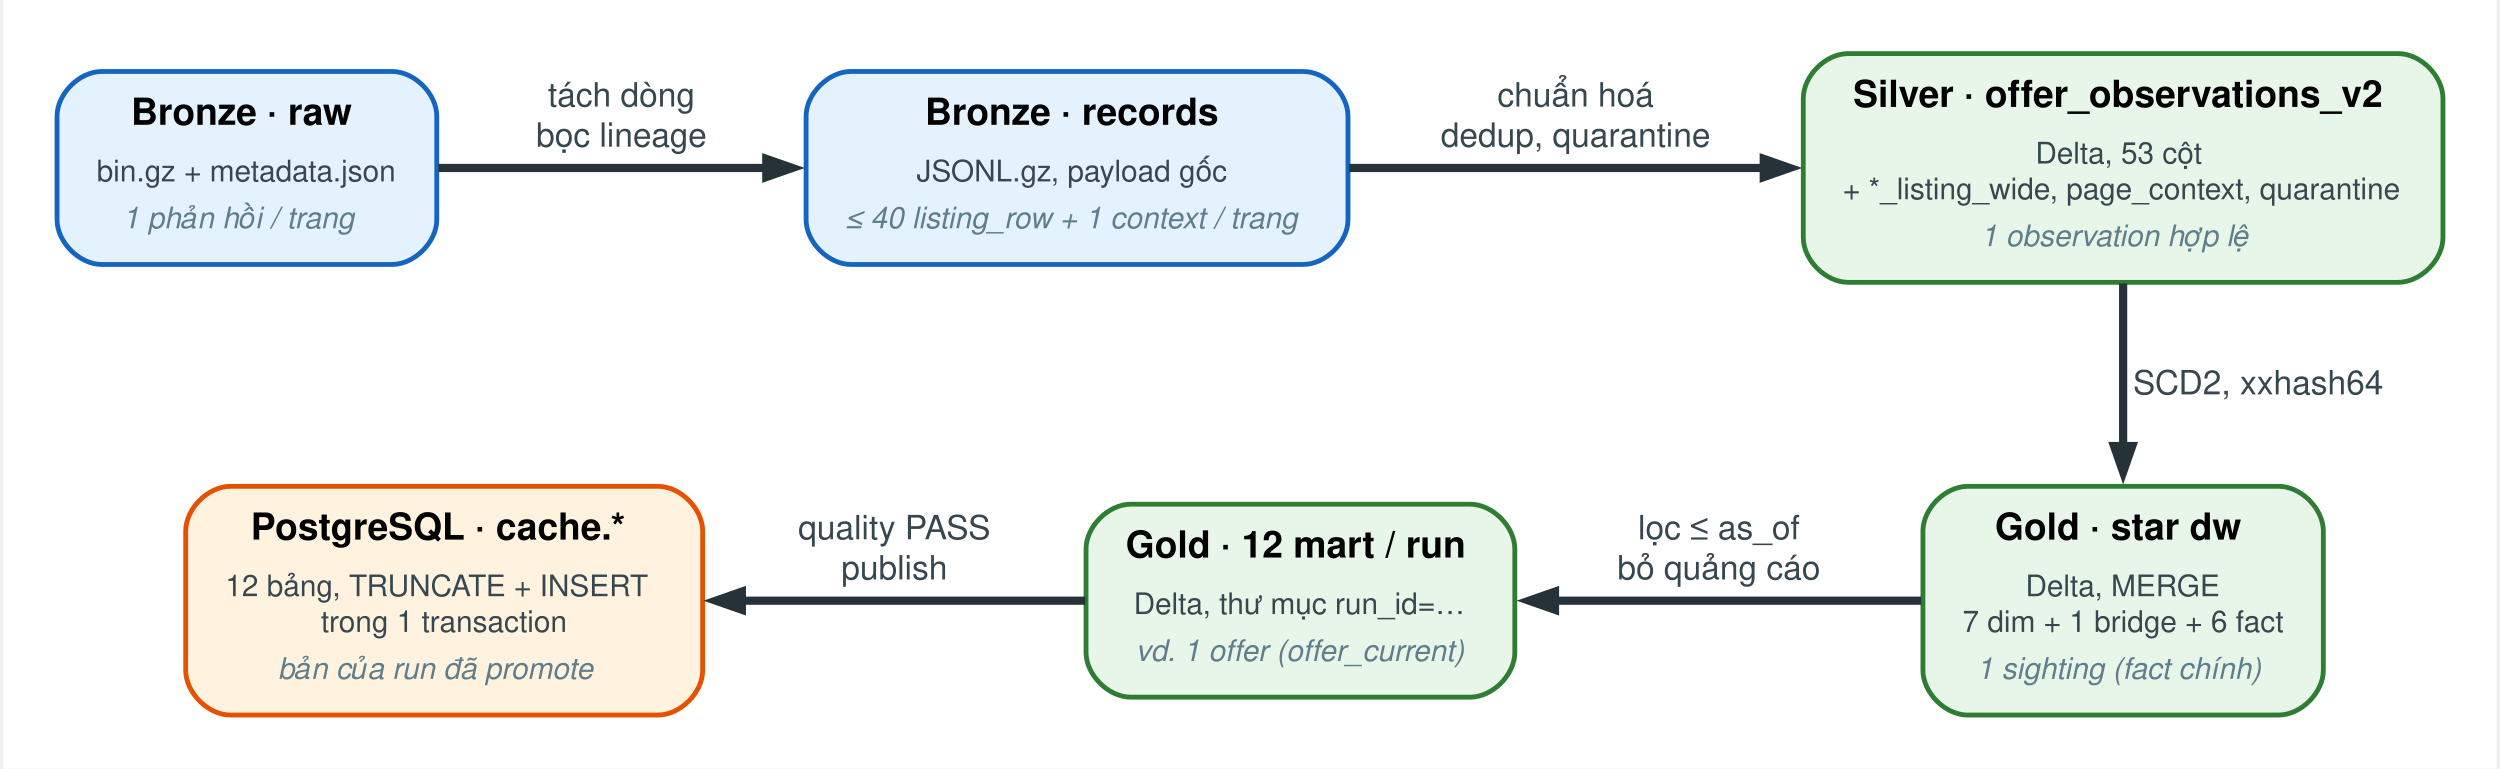
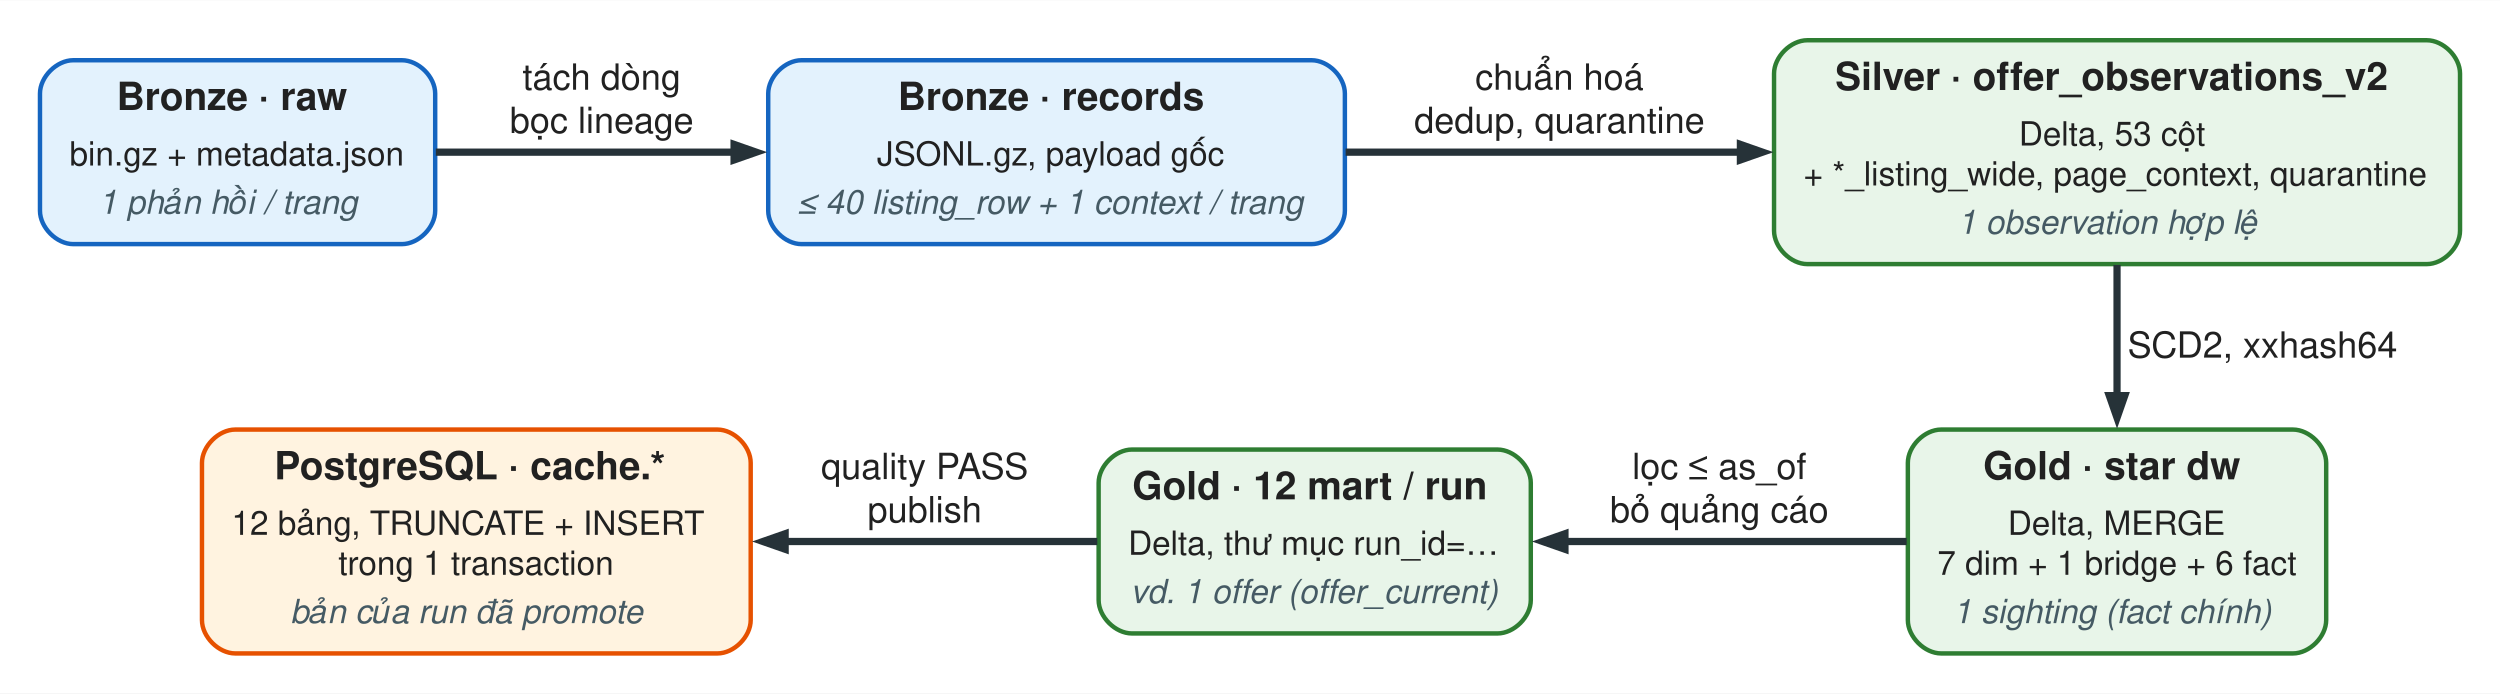
- <svg xmlns="http://www.w3.org/2000/svg" width="670pt" height="206pt" viewBox="0.00 0.00 669.71 206.48">
-   <g id="graph0" class="graph" transform="scale(1 1) rotate(0) translate(14.4 192.08)">
-     <polygon fill="white" stroke="none" points="-14.4,14.4 -14.4,-192.08 655.31,-192.08 655.31,14.4 -14.4,14.4" />
+ <svg xmlns="http://www.w3.org/2000/svg" width="901pt" height="250pt" viewBox="0.00 0.00 900.53 249.68">
+   <g id="graph0" class="graph" transform="scale(1 1) rotate(0) translate(14.4 235.28)">
+     <polygon fill="white" stroke="none" points="-14.4,14.4 -14.4,-235.28 886.13,-235.28 886.13,14.4 -14.4,14.4" />
    <g id="node1" class="node">
-       <path fill="#e3f2fd" stroke="#1565c0" stroke-width="1.3" d="M90,-172.88C90,-172.88 12,-172.88 12,-172.88 6,-172.88 0,-166.88 0,-160.88 0,-160.88 0,-133.04 0,-133.04 0,-127.04 6,-121.04 12,-121.04 12,-121.04 90,-121.04 90,-121.04 96,-121.04 102,-127.04 102,-133.04 102,-133.04 102,-160.88 102,-160.88 102,-166.88 96,-172.88 90,-172.88" />
-       <text text-anchor="start" x="19.88" y="-158.56" font-family="Helvetica,sans-Serif" font-weight="bold" font-size="10.00">Bronze · raw</text>
-       <text text-anchor="start" x="10.64" y="-143.36" font-family="Helvetica,sans-Serif" font-size="8.00" fill="#37474f">bin.gz + metadata.json</text>
-       <text text-anchor="start" x="17.65" y="-130.76" font-family="Helvetica,sans-Serif" font-style="italic" font-size="8.00" fill="#607d8b">1 phản hồi / trang</text>
+       <path fill="#e3f2fd" stroke="#1565c0" stroke-width="1.6" d="M130.36,-213.68C130.36,-213.68 12,-213.68 12,-213.68 6,-213.68 0,-207.68 0,-201.68 0,-201.68 0,-159.44 0,-159.44 0,-153.44 6,-147.44 12,-147.44 12,-147.44 130.36,-147.44 130.36,-147.44 136.36,-147.44 142.36,-153.44 142.36,-159.44 142.36,-159.44 142.36,-201.68 142.36,-201.68 142.36,-207.68 136.36,-213.68 130.36,-213.68" />
+       <text text-anchor="start" x="27.61" y="-195.76" font-family="Helvetica,sans-Serif" font-weight="bold" font-size="14.00" fill="#212121">Bronze · raw</text>
+       <text text-anchor="start" x="10.64" y="-175.76" font-family="Helvetica,sans-Serif" font-size="12.00" fill="#212121">bin.gz + metadata.json</text>
+       <text text-anchor="start" x="21.15" y="-158.36" font-family="Helvetica,sans-Serif" font-style="italic" font-size="12.00" fill="#455a64">1 phản hồi / trang</text>
    </g>
    <g id="node2" class="node">
-       <path fill="#e3f2fd" stroke="#1565c0" stroke-width="1.3" d="M334.78,-172.88C334.78,-172.88 213.21,-172.88 213.21,-172.88 207.21,-172.88 201.21,-166.88 201.21,-160.88 201.21,-160.88 201.21,-133.04 201.21,-133.04 201.21,-127.04 207.21,-121.04 213.21,-121.04 213.21,-121.04 334.78,-121.04 334.78,-121.04 340.78,-121.04 346.78,-127.04 346.78,-133.04 346.78,-133.04 346.78,-160.88 346.78,-160.88 346.78,-166.88 340.78,-172.88 334.78,-172.88" />
-       <text text-anchor="start" x="233.15" y="-158.56" font-family="Helvetica,sans-Serif" font-weight="bold" font-size="10.00">Bronze · records</text>
-       <text text-anchor="start" x="230.87" y="-143.36" font-family="Helvetica,sans-Serif" font-size="8.00" fill="#37474f">JSONL.gz, payload gốc</text>
-       <text text-anchor="start" x="211.85" y="-130.76" font-family="Helvetica,sans-Serif" font-style="italic" font-size="8.00" fill="#607d8b">≤ 40 listing_row + 1 context / trang</text>
+       <path fill="#e3f2fd" stroke="#1565c0" stroke-width="1.6" d="M458.04,-213.68C458.04,-213.68 274.32,-213.68 274.32,-213.68 268.32,-213.68 262.32,-207.68 262.32,-201.68 262.32,-201.68 262.32,-159.44 262.32,-159.44 262.32,-153.44 268.32,-147.44 274.32,-147.44 274.32,-147.44 458.04,-147.44 458.04,-147.44 464.04,-147.44 470.04,-153.44 470.04,-159.44 470.04,-159.44 470.04,-201.68 470.04,-201.68 470.04,-207.68 464.04,-213.68 458.04,-213.68" />
+       <text text-anchor="start" x="309" y="-195.76" font-family="Helvetica,sans-Serif" font-weight="bold" font-size="14.00" fill="#212121">Bronze · records</text>
+       <text text-anchor="start" x="301.48" y="-175.76" font-family="Helvetica,sans-Serif" font-size="12.00" fill="#212121">JSONL.gz, payload gốc</text>
+       <text text-anchor="start" x="272.96" y="-158.36" font-family="Helvetica,sans-Serif" font-style="italic" font-size="12.00" fill="#455a64">≤ 40 listing_row + 1 context / trang</text>
    </g>
    <g id="edge1" class="edge">
-       <path fill="none" stroke="#263238" stroke-width="2.2" d="M102.44,-146.96C128.56,-146.96 160.95,-146.96 190.52,-146.96" />
-       <polygon fill="#263238" stroke="#263238" stroke-width="2.2" points="190.52,-149.41 197.52,-146.96 190.52,-144.51 190.52,-149.41" />
-       <text text-anchor="middle" x="151.61" y="-163.46" font-family="Helvetica,sans-Serif" font-size="9.00" fill="#37474f">tách dòng</text>
-       <text text-anchor="middle" x="151.61" y="-152.66" font-family="Helvetica,sans-Serif" font-size="9.00" fill="#37474f">bọc lineage</text>
+       <path fill="none" stroke="#263238" stroke-width="2.6" d="M142.59,-180.56C174.9,-180.56 213.92,-180.56 250.26,-180.56" />
+       <polygon fill="#263238" stroke="#263238" stroke-width="2.6" points="250.02,-183.36 258.02,-180.56 250.02,-177.76 250.02,-183.36" />
+       <text text-anchor="middle" x="202.34" y="-203.06" font-family="Helvetica,sans-Serif" font-size="13.00" fill="#212121">tách dòng</text>
+       <text text-anchor="middle" x="202.34" y="-187.46" font-family="Helvetica,sans-Serif" font-size="13.00" fill="#212121">bọc lineage</text>
    </g>
    <g id="node3" class="node">
-       <path fill="#e8f5e9" stroke="#2e7d32" stroke-width="1.3" d="M628.91,-177.68C628.91,-177.68 481.08,-177.68 481.08,-177.68 475.08,-177.68 469.08,-171.68 469.08,-165.68 469.08,-165.68 469.08,-128.24 469.08,-128.24 469.08,-122.24 475.08,-116.24 481.08,-116.24 481.08,-116.24 628.91,-116.24 628.91,-116.24 634.91,-116.24 640.91,-122.24 640.91,-128.24 640.91,-128.24 640.91,-165.68 640.91,-165.68 640.91,-171.68 634.91,-177.68 628.91,-177.68" />
-       <text text-anchor="start" x="482.47" y="-163.36" font-family="Helvetica,sans-Serif" font-weight="bold" font-size="10.00">Silver · offer_observations_v2</text>
-       <text text-anchor="start" x="531.43" y="-148.16" font-family="Helvetica,sans-Serif" font-size="8.00" fill="#37474f">Delta, 53 cột</text>
-       <text text-anchor="start" x="479.72" y="-138.56" font-family="Helvetica,sans-Serif" font-size="8.00" fill="#37474f">+ *_listing_wide, page_context, quarantine</text>
-       <text text-anchor="start" x="516.76" y="-125.96" font-family="Helvetica,sans-Serif" font-style="italic" font-size="8.00" fill="#607d8b">1 observation hợp lệ</text>
+       <path fill="#e8f5e9" stroke="#2e7d32" stroke-width="1.6" d="M859.73,-220.88C859.73,-220.88 636.63,-220.88 636.63,-220.88 630.63,-220.88 624.63,-214.88 624.63,-208.88 624.63,-208.88 624.63,-152.24 624.63,-152.24 624.63,-146.24 630.63,-140.24 636.63,-140.24 636.63,-140.24 859.73,-140.24 859.73,-140.24 865.73,-140.24 871.73,-146.24 871.73,-152.24 871.73,-152.24 871.73,-208.88 871.73,-208.88 871.73,-214.88 865.73,-220.88 859.73,-220.88" />
+       <text text-anchor="start" x="646.63" y="-202.96" font-family="Helvetica,sans-Serif" font-weight="bold" font-size="14.00" fill="#212121">Silver · offer_observations_v2</text>
+       <text text-anchor="start" x="712.83" y="-182.96" font-family="Helvetica,sans-Serif" font-size="12.00" fill="#212121">Delta, 53 cột</text>
+       <text text-anchor="start" x="635.27" y="-168.56" font-family="Helvetica,sans-Serif" font-size="12.00" fill="#212121">+ *_listing_wide, page_context, quarantine</text>
+       <text text-anchor="start" x="690.81" y="-151.16" font-family="Helvetica,sans-Serif" font-style="italic" font-size="12.00" fill="#455a64">1 observation hợp lệ</text>
    </g>
    <g id="edge2" class="edge">
-       <path fill="none" stroke="#263238" stroke-width="2.2" d="M347.1,-146.96C381.13,-146.96 422.09,-146.96 458.62,-146.96" />
-       <polygon fill="#263238" stroke="#263238" stroke-width="2.2" points="458.46,-149.41 465.46,-146.96 458.46,-144.51 458.46,-149.41" />
-       <text text-anchor="middle" x="407.93" y="-163.46" font-family="Helvetica,sans-Serif" font-size="9.00" fill="#37474f">chuẩn hoá</text>
-       <text text-anchor="middle" x="407.93" y="-152.66" font-family="Helvetica,sans-Serif" font-size="9.00" fill="#37474f">dedup, quarantine</text>
+       <path fill="none" stroke="#263238" stroke-width="2.6" d="M470.31,-180.56C514.2,-180.56 565.86,-180.56 612.66,-180.56" />
+       <polygon fill="#263238" stroke="#263238" stroke-width="2.6" points="612.51,-183.36 620.51,-180.56 612.51,-177.76 612.51,-183.36" />
+       <text text-anchor="middle" x="547.33" y="-203.06" font-family="Helvetica,sans-Serif" font-size="13.00" fill="#212121">chuẩn hoá</text>
+       <text text-anchor="middle" x="547.33" y="-187.46" font-family="Helvetica,sans-Serif" font-size="13.00" fill="#212121">dedup, quarantine</text>
    </g>
    <g id="node4" class="node">
-       <path fill="#e8f5e9" stroke="#2e7d32" stroke-width="1.3" d="M596.78,-61.44C596.78,-61.44 513.22,-61.44 513.22,-61.44 507.22,-61.44 501.22,-55.44 501.22,-49.44 501.22,-49.44 501.22,-12 501.22,-12 501.22,-6 507.22,0 513.22,0 513.22,0 596.78,0 596.78,0 602.78,0 608.78,-6 608.78,-12 608.78,-12 608.78,-49.44 608.78,-49.44 608.78,-55.44 602.78,-61.44 596.78,-61.44" />
-       <text text-anchor="start" x="520.55" y="-47.12" font-family="Helvetica,sans-Serif" font-weight="bold" font-size="10.00">Gold · star dw</text>
-       <text text-anchor="start" x="528.77" y="-31.92" font-family="Helvetica,sans-Serif" font-size="8.00" fill="#37474f">Delta, MERGE</text>
-       <text text-anchor="start" x="511.86" y="-22.32" font-family="Helvetica,sans-Serif" font-size="8.00" fill="#37474f">7 dim + 1 bridge + 6 fact</text>
-       <text text-anchor="start" x="515.65" y="-9.72" font-family="Helvetica,sans-Serif" font-style="italic" font-size="8.00" fill="#607d8b">1 sighting (fact chính)</text>
+       <path fill="#e8f5e9" stroke="#2e7d32" stroke-width="1.6" d="M811.52,-80.64C811.52,-80.64 684.83,-80.64 684.83,-80.64 678.83,-80.64 672.83,-74.64 672.83,-68.64 672.83,-68.64 672.83,-12 672.83,-12 672.83,-6 678.83,0 684.83,0 684.83,0 811.52,0 811.52,0 817.52,0 823.52,-6 823.52,-12 823.52,-12 823.52,-68.64 823.52,-68.64 823.52,-74.64 817.52,-80.64 811.52,-80.64" />
+       <text text-anchor="start" x="699.95" y="-62.72" font-family="Helvetica,sans-Serif" font-weight="bold" font-size="14.00" fill="#212121">Gold · star dw</text>
+       <text text-anchor="start" x="708.84" y="-42.72" font-family="Helvetica,sans-Serif" font-size="12.00" fill="#212121">Delta, MERGE</text>
+       <text text-anchor="start" x="683.47" y="-28.32" font-family="Helvetica,sans-Serif" font-size="12.00" fill="#212121">7 dim + 1 bridge + 6 fact</text>
+       <text text-anchor="start" x="689.15" y="-10.92" font-family="Helvetica,sans-Serif" font-style="italic" font-size="12.00" fill="#455a64">1 sighting (fact chính)</text>
    </g>
    <g id="edge3" class="edge">
-       <path fill="none" stroke="#263238" stroke-width="2.2" d="M555,-115.94C555,-102.54 555,-86.54 555,-72.11" />
-       <polygon fill="#263238" stroke="#263238" stroke-width="2.2" points="557.45,-72.26 555,-65.26 552.55,-72.26 557.45,-72.26" />
-       <text text-anchor="middle" x="591.27" y="-86.14" font-family="Helvetica,sans-Serif" font-size="9.00" fill="#37474f">  SCD2, xxhash64</text>
+       <path fill="none" stroke="#263238" stroke-width="2.6" d="M748.18,-139.95C748.18,-125.2 748.18,-108.24 748.18,-92.59" />
+       <polygon fill="#263238" stroke="#263238" stroke-width="2.6" points="750.98,-92.88 748.18,-84.88 745.38,-92.88 750.98,-92.88" />
+       <text text-anchor="middle" x="800.57" y="-106.54" font-family="Helvetica,sans-Serif" font-size="13.00" fill="#212121">  SCD2, xxhash64</text>
    </g>
    <g id="node5" class="node">
-       <path fill="#e8f5e9" stroke="#2e7d32" stroke-width="1.3" d="M379.59,-56.64C379.59,-56.64 288.41,-56.64 288.41,-56.64 282.41,-56.64 276.41,-50.64 276.41,-44.64 276.41,-44.64 276.41,-16.8 276.41,-16.8 276.41,-10.8 282.41,-4.8 288.41,-4.8 288.41,-4.8 379.59,-4.8 379.59,-4.8 385.59,-4.8 391.59,-10.8 391.59,-16.8 391.59,-16.8 391.59,-44.64 391.59,-44.64 391.59,-50.64 385.59,-56.64 379.59,-56.64" />
-       <text text-anchor="start" x="287.05" y="-42.32" font-family="Helvetica,sans-Serif" font-weight="bold" font-size="10.00">Gold · 12 mart / run</text>
-       <text text-anchor="start" x="289.2" y="-27.12" font-family="Helvetica,sans-Serif" font-size="8.00" fill="#37474f">Delta, thư mục run_id=…</text>
-       <text text-anchor="start" x="289.76" y="-14.52" font-family="Helvetica,sans-Serif" font-style="italic" font-size="8.00" fill="#607d8b">vd. 1 offer (offer_current)</text>
+       <path fill="#e8f5e9" stroke="#2e7d32" stroke-width="1.6" d="M525.01,-73.44C525.01,-73.44 393.34,-73.44 393.34,-73.44 387.34,-73.44 381.34,-67.44 381.34,-61.44 381.34,-61.44 381.34,-19.2 381.34,-19.2 381.34,-13.2 387.34,-7.2 393.34,-7.2 393.34,-7.2 525.01,-7.2 525.01,-7.2 531.01,-7.2 537.01,-13.2 537.01,-19.2 537.01,-19.2 537.01,-61.44 537.01,-61.44 537.01,-67.44 531.01,-73.44 525.01,-73.44" />
+       <text text-anchor="start" x="393.44" y="-55.52" font-family="Helvetica,sans-Serif" font-weight="bold" font-size="14.00" fill="#212121">Gold · 12 mart / run</text>
+       <text text-anchor="start" x="391.98" y="-35.52" font-family="Helvetica,sans-Serif" font-size="12.00" fill="#212121">Delta, thư mục run_id=…</text>
+       <text text-anchor="start" x="392.82" y="-18.12" font-family="Helvetica,sans-Serif" font-style="italic" font-size="12.00" fill="#455a64">vd. 1 offer (offer_current)</text>
    </g>
    <g id="edge4" class="edge">
-       <path fill="none" stroke="#263238" stroke-width="2.2" d="M402.14,-30.72C433.83,-30.72 470.99,-30.72 500.74,-30.72" />
-       <polygon fill="#263238" stroke="#263238" stroke-width="2.2" points="402.39,-28.27 395.39,-30.72 402.39,-33.17 402.39,-28.27" />
-       <text text-anchor="middle" x="446.41" y="-47.22" font-family="Helvetica,sans-Serif" font-size="9.00" fill="#37474f">lọc ≤ as_of</text>
-       <text text-anchor="middle" x="446.41" y="-36.42" font-family="Helvetica,sans-Serif" font-size="9.00" fill="#37474f">bỏ quảng cáo</text>
+       <path fill="none" stroke="#263238" stroke-width="2.6" d="M549.17,-40.32C588.71,-40.32 634.64,-40.32 672.41,-40.32" />
+       <polygon fill="#263238" stroke="#263238" stroke-width="2.6" points="549.32,-37.52 541.32,-40.32 549.32,-43.12 549.32,-37.52" />
+       <text text-anchor="middle" x="604.92" y="-62.82" font-family="Helvetica,sans-Serif" font-size="13.00" fill="#212121">lọc ≤ as_of</text>
+       <text text-anchor="middle" x="604.92" y="-47.22" font-family="Helvetica,sans-Serif" font-size="13.00" fill="#212121">bỏ quảng cáo</text>
    </g>
    <g id="node6" class="node">
-       <path fill="#fff3e0" stroke="#e65100" stroke-width="1.3" d="M161.43,-61.44C161.43,-61.44 46.56,-61.44 46.56,-61.44 40.56,-61.44 34.56,-55.44 34.56,-49.44 34.56,-49.44 34.56,-12 34.56,-12 34.56,-6 40.56,0 46.56,0 46.56,0 161.43,0 161.43,0 167.43,0 173.43,-6 173.43,-12 173.43,-12 173.43,-49.44 173.43,-49.44 173.43,-55.44 167.43,-61.44 161.43,-61.44" />
-       <text text-anchor="start" x="52.04" y="-47.12" font-family="Helvetica,sans-Serif" font-weight="bold" font-size="10.00">PostgreSQL · cache.*</text>
-       <text text-anchor="start" x="45.2" y="-31.92" font-family="Helvetica,sans-Serif" font-size="8.00" fill="#37474f">12 bảng, TRUNCATE + INSERT</text>
-       <text text-anchor="start" x="70.87" y="-22.32" font-family="Helvetica,sans-Serif" font-size="8.00" fill="#37474f">trong 1 transaction</text>
-       <text text-anchor="start" x="59.31" y="-9.72" font-family="Helvetica,sans-Serif" font-style="italic" font-size="8.00" fill="#607d8b">bản của run đã promote</text>
+       <path fill="#fff3e0" stroke="#e65100" stroke-width="1.6" d="M244.01,-80.64C244.01,-80.64 70.35,-80.64 70.35,-80.64 64.35,-80.64 58.35,-74.64 58.35,-68.64 58.35,-68.64 58.35,-12 58.35,-12 58.35,-6 64.35,0 70.35,0 70.35,0 244.01,0 244.01,0 250.01,0 256.01,-6 256.01,-12 256.01,-12 256.01,-68.64 256.01,-68.64 256.01,-74.64 250.01,-80.64 244.01,-80.64" />
+       <text text-anchor="start" x="84.43" y="-62.72" font-family="Helvetica,sans-Serif" font-weight="bold" font-size="14.00" fill="#212121">PostgreSQL · cache.*</text>
+       <text text-anchor="start" x="68.99" y="-42.72" font-family="Helvetica,sans-Serif" font-size="12.00" fill="#212121">12 bảng, TRUNCATE + INSERT</text>
+       <text text-anchor="start" x="107.48" y="-28.32" font-family="Helvetica,sans-Serif" font-size="12.00" fill="#212121">trong 1 transaction</text>
+       <text text-anchor="start" x="90.15" y="-10.92" font-family="Helvetica,sans-Serif" font-style="italic" font-size="12.00" fill="#455a64">bản của run đã promote</text>
    </g>
    <g id="edge5" class="edge">
-       <path fill="none" stroke="#263238" stroke-width="2.2" d="M183.79,-30.72C214.19,-30.72 248.23,-30.72 276.21,-30.72" />
-       <polygon fill="#263238" stroke="#263238" stroke-width="2.2" points="183.96,-28.27 176.96,-30.72 183.96,-33.17 183.96,-28.27" />
-       <text text-anchor="middle" x="224.92" y="-47.22" font-family="Helvetica,sans-Serif" font-size="9.00" fill="#37474f">quality PASS</text>
-       <text text-anchor="middle" x="224.92" y="-36.42" font-family="Helvetica,sans-Serif" font-size="9.00" fill="#37474f">publish</text>
+       <path fill="none" stroke="#263238" stroke-width="2.6" d="M267.98,-40.32C305.44,-40.32 346.46,-40.32 380.86,-40.32" />
+       <polygon fill="#263238" stroke="#263238" stroke-width="2.6" points="268.42,-37.52 260.42,-40.32 268.42,-43.12 268.42,-37.52" />
+       <text text-anchor="middle" x="318.68" y="-62.82" font-family="Helvetica,sans-Serif" font-size="13.00" fill="#212121">quality PASS</text>
+       <text text-anchor="middle" x="318.68" y="-47.22" font-family="Helvetica,sans-Serif" font-size="13.00" fill="#212121">publish</text>
    </g>
  </g>
</svg>
